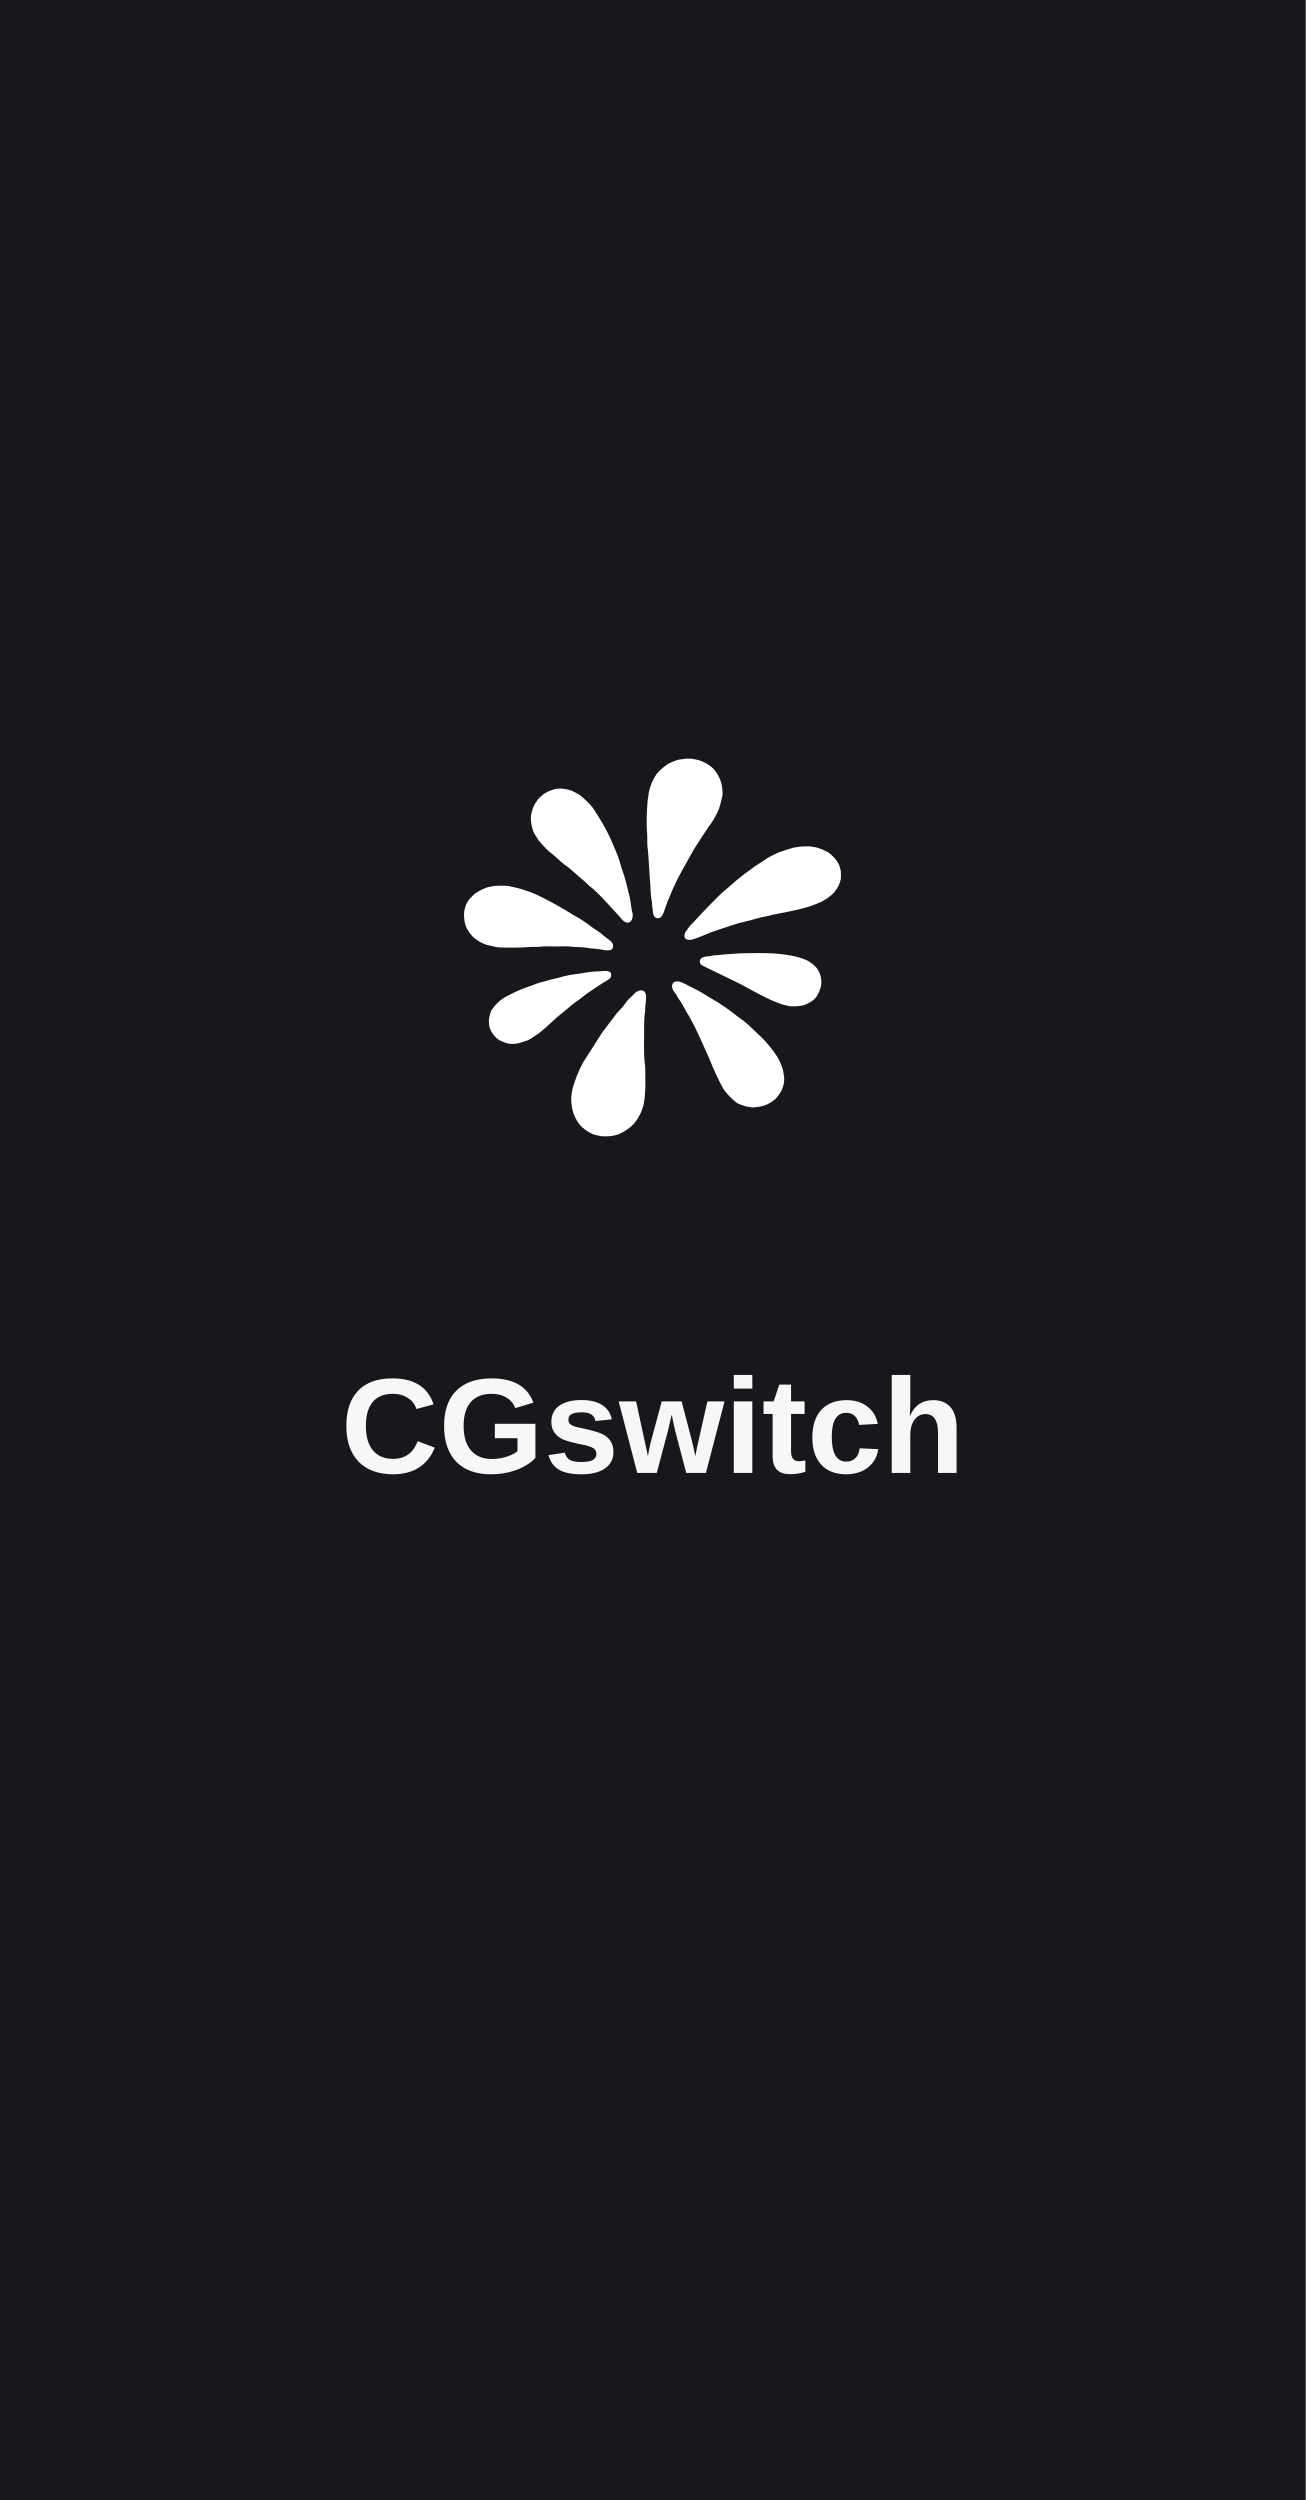
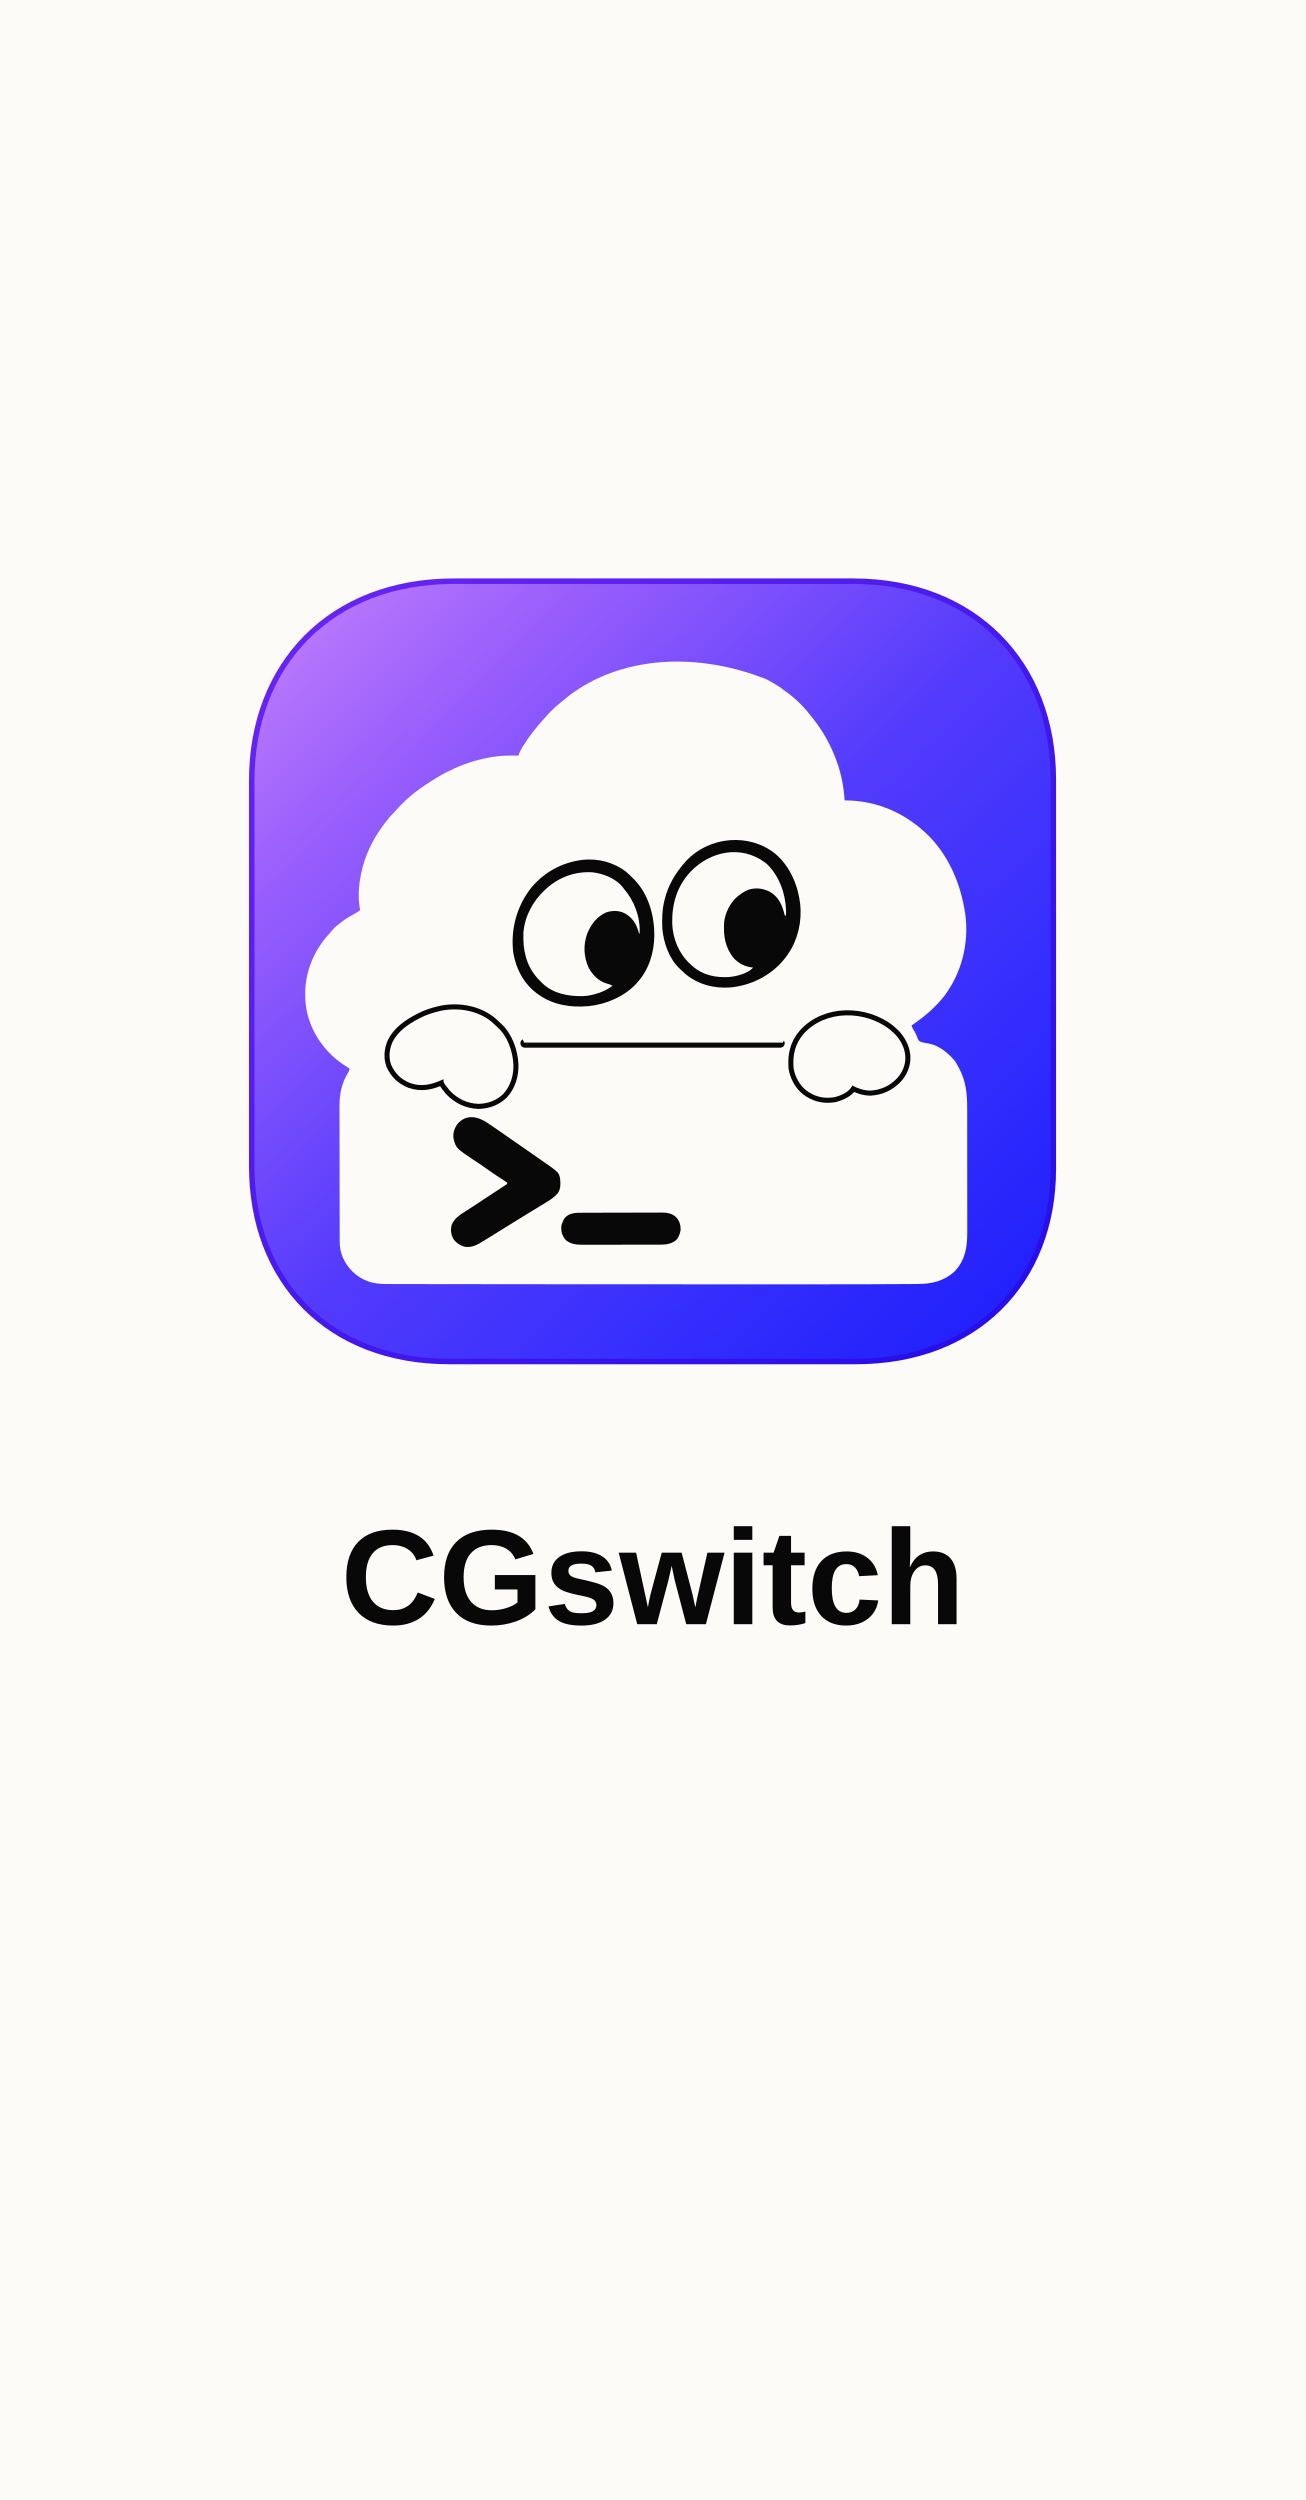
- <svg xmlns="http://www.w3.org/2000/svg" width="164" height="314" viewBox="0 0 164 314" role="img" aria-labelledby="title desc">
-   <rect width="164" height="314" fill="#17181B" />
-   <g transform="translate(48.05 85.05) scale(0.06630859)">
-     <g transform="translate(512 512)">
-       <g transform="scale(0.9)">
-         <g transform="translate(-512 -512)">
-           <path transform="scale(0.8165869)" fill="#FFFFFF" fill-rule="evenodd" d="M 709.3 602.2 C 708.2 599.7 708.4 596.8 708.6 594.1 C 709.6 589.0 712.7 584.5 715.9 580.4 C 721.0 572.7 727.5 566.1 734.0 559.5 C 744.8 547.7 755.7 535.8 767.0 524.5 C 784.0 507.5 800.1 489.4 819.0 474.5 C 848.4 447.5 880.6 423.2 914.4 401.9 C 925.8 393.7 938.8 387.8 951.5 382.0 C 963.8 377.2 976.6 373.5 989.3 369.8 C 1003.3 367.0 1017.7 366.1 1032.0 366.5 C 1038.3 367.1 1044.5 368.5 1050.7 369.8 C 1059.7 372.5 1068.5 376.2 1076.8 380.7 C 1089.4 388.6 1100.2 400.5 1106.7 413.8 C 1109.0 419.0 1110.3 424.6 1111.4 430.1 C 1112.0 437.0 1112.0 444.0 1111.4 450.9 C 1109.0 463.3 1102.4 475.0 1094.5 485.0 C 1084.5 495.9 1071.5 504.2 1058.2 510.7 C 1019.6 528.2 976.8 534.5 935.3 542.8 C 925.1 545.9 914.7 547.7 904.3 549.8 C 885.1 555.4 865.7 560.3 846.3 564.8 C 824.1 571.7 802.3 579.6 780.2 586.7 C 765.2 592.7 750.4 599.5 735.0 604.5 C 730.8 605.8 726.4 607.5 722.0 607.5 C 717.4 607.5 711.5 606.2 709.3 602.2 Z M 680.0 717.5 C 682.0 715.9 684.6 715.1 687.1 714.6 C 689.6 714.4 692.2 714.3 694.7 714.8 C 705.3 718.0 715.1 723.5 724.8 728.7 C 743.0 737.1 760.2 747.6 777.2 758.3 C 801.8 771.8 824.6 788.5 846.6 805.9 C 863.0 816.7 877.5 830.3 891.5 844.0 C 903.5 855.0 915.4 866.2 925.5 879.0 C 933.6 887.7 939.9 897.9 946.9 907.6 C 953.6 918.3 958.5 930.2 962.2 942.3 C 963.9 950.7 965.5 959.4 965.5 968.0 C 965.1 983.8 958.2 1000.3 947.5 1012.0 C 946.1 1013.9 944.7 1015.9 943.0 1017.5 C 936.0 1023.0 928.6 1028.3 920.5 1032.0 C 911.4 1035.5 901.8 1038.3 892.0 1038.5 C 889.4 1038.8 886.7 1039.5 884.0 1039.5 C 880.3 1039.1 876.6 1038.3 872.9 1037.6 C 866.7 1037.0 860.6 1035.0 854.8 1032.7 C 848.5 1030.7 842.4 1027.4 837.5 1023.0 C 826.4 1013.1 815.6 1002.4 807.7 989.8 C 794.1 964.9 782.4 938.9 772.0 912.5 C 753.1 871.0 735.9 828.4 711.7 789.8 C 705.6 778.7 699.9 767.3 692.1 757.4 C 689.6 753.5 688.1 748.9 685.0 745.5 C 681.6 741.7 678.8 737.1 677.3 732.2 C 675.6 727.5 676.3 720.9 680.0 717.5 Z M 344.6 232.1 C 351.5 227.6 358.9 223.7 366.8 221.3 C 371.7 219.5 376.8 218.0 382.0 217.5 C 394.0 217.2 406.3 218.6 417.5 223.0 C 424.7 226.3 431.8 229.7 438.4 234.1 C 450.6 243.8 462.2 254.4 471.9 266.6 C 492.2 297.3 511.5 329.2 525.0 363.5 C 533.4 382.0 541.1 401.0 545.8 420.7 C 552.6 440.0 558.8 459.7 562.8 479.7 C 565.8 489.9 568.4 500.3 569.6 510.9 C 571.3 519.4 571.5 528.2 574.0 536.5 C 575.2 540.5 575.4 545.0 574.6 549.1 C 574.1 553.5 571.9 558.2 568.4 560.9 C 566.7 562.0 564.7 562.9 562.6 563.3 C 558.3 562.6 553.8 561.0 550.5 558.0 C 544.4 552.1 539.5 545.0 533.5 539.0 C 525.2 530.7 517.8 521.3 509.5 513.0 C 496.2 499.7 484.2 484.8 469.4 473.1 C 462.9 468.8 457.7 462.8 452.0 457.5 C 437.0 445.6 423.4 432.0 408.4 420.1 C 395.2 411.4 383.7 400.2 372.0 389.5 C 362.9 382.3 353.2 375.5 346.2 366.3 C 338.7 358.7 331.4 350.6 326.3 341.2 C 323.5 336.9 320.6 332.5 318.7 327.8 C 314.9 315.9 312.2 303.4 312.5 291.0 C 313.2 283.3 315.3 275.7 317.7 268.2 C 321.6 258.3 327.8 249.3 334.5 241.0 C 335.7 239.9 337.3 239.1 338.5 238.0 C 340.5 236.0 342.4 233.8 344.6 232.1 Z M 636.3 551.2 C 633.8 550.4 631.6 548.5 630.1 546.4 C 627.3 540.9 626.9 534.3 626.4 528.1 C 625.2 521.9 624.9 515.5 624.4 509.1 C 621.7 494.9 620.9 480.4 620.5 466.0 C 617.9 436.4 616.9 406.7 614.4 377.1 C 612.0 364.6 612.8 351.7 612.5 339.0 C 609.9 308.5 611.0 277.6 613.6 247.1 C 614.9 240.5 615.8 233.8 616.6 227.1 C 619.9 210.6 626.8 194.6 636.1 180.6 C 644.3 170.2 654.9 161.9 665.6 154.1 C 673.5 150.0 681.7 146.4 690.3 143.8 C 702.6 141.3 715.4 139.5 727.9 140.6 C 733.2 141.6 738.5 142.6 743.7 143.8 C 758.2 148.3 772.4 155.7 783.0 166.5 C 792.3 176.6 799.1 189.2 803.2 202.3 C 805.7 212.9 807.3 224.0 806.4 234.9 C 804.1 246.7 801.0 258.3 797.3 269.8 C 790.6 286.5 781.3 302.5 770.1 316.6 C 757.7 335.8 744.9 354.8 732.7 374.2 C 712.0 412.2 688.8 449.2 673.0 489.5 C 666.7 503.3 661.1 517.5 656.5 532.0 C 654.5 538.3 651.9 545.0 647.0 549.5 C 644.1 551.7 639.8 551.9 636.3 551.2 Z M 475.3 1109.2 C 461.3 1104.3 448.6 1094.9 438.5 1084.0 C 430.5 1073.9 424.6 1062.0 420.8 1049.7 C 418.1 1038.1 416.2 1026.0 416.5 1014.0 C 417.2 1006.4 418.3 998.8 419.8 991.3 C 426.6 968.2 435.1 945.3 446.7 924.2 C 463.0 898.2 479.5 872.4 496.1 846.6 C 509.3 830.0 521.4 812.6 534.5 796.0 C 542.0 787.8 550.2 780.1 556.3 770.8 C 561.0 762.9 568.5 757.0 575.0 750.5 C 578.5 747.0 581.8 742.9 586.2 740.7 C 590.2 738.4 595.2 736.9 599.7 737.8 C 601.8 738.5 603.9 739.5 605.5 741.0 C 607.5 743.6 608.8 746.9 609.4 750.1 C 610.2 759.7 608.4 769.4 607.5 779.0 C 607.3 786.7 607.1 794.5 605.6 802.1 C 604.4 815.7 604.5 829.4 604.5 843.0 C 604.5 869.3 603.4 895.7 605.6 921.9 C 608.1 935.0 607.4 948.6 607.5 962.0 C 608.1 985.0 607.7 1008.3 603.4 1030.9 C 599.3 1048.7 590.8 1065.7 579.5 1080.0 C 567.8 1092.7 552.8 1102.9 536.8 1109.3 C 522.9 1113.8 507.7 1114.6 493.1 1113.4 C 487.1 1112.2 481.2 1110.6 475.3 1109.2 Z M 143.8 521.3 C 146.0 515.0 149.5 509.2 153.1 503.6 C 155.6 500.4 158.7 497.8 161.5 495.0 C 163.8 492.7 166.0 490.1 168.6 488.1 C 178.8 481.4 189.7 475.4 201.3 471.8 C 206.5 470.6 211.8 469.6 217.1 468.6 C 229.7 467.5 242.3 467.5 254.9 468.6 C 265.3 470.6 275.4 473.4 285.7 475.8 C 300.1 480.3 314.4 485.1 328.2 491.3 C 360.4 506.9 391.9 524.2 422.2 543.3 C 439.5 552.8 456.1 563.6 471.6 575.9 C 481.4 582.3 491.3 588.7 500.0 596.5 C 505.4 600.8 510.7 605.3 516.4 609.1 C 520.4 612.2 524.4 616.9 524.5 622.0 C 524.2 628.3 523.3 630.1 522.0 631.5 C 519.8 633.1 517.1 633.7 514.5 634.4 C 506.3 635.3 498.0 633.2 489.9 631.6 C 486.9 631.4 483.9 631.2 480.9 630.6 C 469.8 629.7 458.8 628.7 447.9 626.6 C 436.6 625.6 425.0 626.7 413.9 624.6 C 400.6 623.5 387.3 624.5 374.0 624.5 C 362.7 624.5 351.4 623.6 340.1 624.6 C 331.6 626.2 322.7 625.3 314.0 625.5 C 299.1 626.8 284.0 627.5 269.0 627.5 C 254.7 627.5 240.4 627.6 226.1 626.4 C 216.8 624.6 207.5 622.4 198.3 620.2 C 188.7 616.9 179.3 612.4 171.4 606.1 C 168.4 604.1 165.5 602.0 163.0 599.5 C 155.5 591.3 148.8 582.1 144.7 571.8 C 141.0 560.1 139.6 547.4 140.6 535.1 C 141.5 530.5 142.7 525.9 143.8 521.3 Z M 208.3 839.2 C 204.4 830.6 203.8 820.5 204.6 811.1 C 206.1 803.4 207.6 795.6 211.1 788.6 C 219.5 776.0 230.4 764.7 243.2 756.7 C 263.3 745.7 284.0 735.3 305.8 728.3 C 319.8 722.7 334.0 717.6 348.7 714.2 C 360.2 710.6 371.9 707.6 383.7 705.2 C 401.7 699.8 420.2 696.0 438.9 694.4 C 455.7 691.2 472.8 688.6 490.0 688.5 C 495.0 688.4 500.0 687.5 505.0 687.5 C 507.6 687.5 510.3 687.9 512.8 688.7 C 515.0 689.6 517.5 690.7 518.7 692.8 C 520.6 697.2 519.7 703.5 516.4 706.9 C 509.9 711.5 503.2 715.9 496.2 719.7 C 491.3 722.8 486.5 726.0 481.6 729.1 C 473.4 735.0 465.0 740.5 456.6 746.1 C 446.1 754.4 435.7 762.8 424.6 770.1 C 408.8 782.6 393.8 796.0 378.0 808.5 C 359.9 825.2 342.3 842.8 321.6 856.1 C 316.3 859.9 310.6 863.3 304.7 866.2 C 296.5 869.2 288.1 871.7 279.7 874.2 C 272.6 875.6 265.3 876.0 258.1 875.4 C 248.4 873.5 238.9 870.0 230.2 865.3 C 220.6 859.2 213.3 849.4 208.3 839.2 Z M 747.9 662.2 C 748.4 659.8 749.3 657.3 751.0 655.5 C 756.9 650.8 765.3 650.0 772.9 649.4 C 780.5 647.9 788.2 646.7 796.0 646.5 C 808.3 645.4 820.6 643.8 833.0 643.5 C 854.9 641.6 877.0 641.5 899.0 641.5 C 925.8 641.5 952.8 642.2 979.1 647.4 C 993.6 649.1 1007.8 653.7 1021.5 659.0 C 1031.7 663.7 1040.9 670.8 1048.5 679.0 C 1052.0 683.4 1054.7 688.4 1057.0 693.5 C 1061.2 704.2 1062.4 716.5 1060.2 727.7 C 1056.8 739.3 1052.1 751.4 1043.5 760.0 C 1035.4 767.4 1025.1 772.7 1014.7 776.2 C 1003.1 778.6 991.0 779.4 979.1 778.4 C 972.1 777.0 965.2 774.9 958.3 773.2 C 923.3 760.9 890.8 742.1 858.2 724.3 C 828.5 709.1 798.1 695.2 768.2 680.3 C 763.9 678.2 759.7 676.1 755.5 674.0 C 753.8 673.1 752.1 672.1 750.8 670.7 C 748.9 668.3 747.9 665.2 747.9 662.2 Z" />
-         </g>
-       </g>
+ <svg xmlns="http://www.w3.org/2000/svg" width="164" height="314" viewBox="0 0 164 314">
+   <rect width="164" height="314" fill="#FCFBF7" />
+   <g transform="translate(28 68) scale(0.0861244)">
+     <defs>
+       <linearGradient id="tile-gradient" x1="0" y1="0" x2="1" y2="1">
+         <stop offset="0" stop-color="#C582FC" />
+         <stop offset="0.2" stop-color="#9A5FFC" />
+         <stop offset="0.5" stop-color="#533BFC" />
+         <stop offset="0.75" stop-color="#332EFD" />
+         <stop offset="1" stop-color="#1D1CFB" />
+       </linearGradient>
+       <linearGradient id="tile-edge" x1="0" y1="0" x2="1" y2="1">
+         <stop offset="0" stop-color="#6B26F3" />
+         <stop offset="1" stop-color="#230CE8" />
+       </linearGradient>
+     </defs>
+     <path d="M 337 58 H 919 C 1096 58 1211 178 1211 347 V 915 C 1211 1080 1098 1196 923 1196 H 330 C 154 1196 42 1079 42 911 V 349 C 42 179 157 58 337 58 Z" fill="url(#tile-gradient)" stroke="url(#tile-edge)" stroke-width="8" />
+     <g transform="translate(627 627) scale(0.92) translate(-627 -627)">
+       <path d="M0 0 C0.74 0.39 1.48 0.78 2.24 1.18 C12.18 6.43 21.18 12.01 30 19 C30.96 19.69 31.93 20.37 32.92 21.08 C47.7 31.78 61.02 45.46 72 60 C72.8 61.01 73.6 62.02 74.43 63.05 C90.17 82.9 102.41 105.19 111 129 C111.25 129.68 111.5 130.36 111.75 131.06 C118.87 150.8 122.66 171.09 124 192 C124.6 192 125.19 192.01 125.81 192.01 C177.11 192.62 222.41 213.14 258.39 249.34 C290.45 282.53 308.24 325.86 315 371 C315.05 371.34 315.05 371.34 315.32 373.07 C321.33 418.33 309.54 465.57 282 502 C267.32 520.98 249.53 535.32 230 549 C231.17 552.09 232.41 554.82 234.25 557.56 C235.92 560.05 237.07 562.2 238.06 565.04 C241.02 573.04 241.02 573.04 244.77 574.86 C249.09 576.25 253.54 576.94 258.02 577.65 C273.61 580.39 289.5 593.48 299.09 605.65 C300.89 608.37 302.47 611.12 304 614 C304.33 614.6 304.66 615.21 305 615.83 C316.56 637.22 318.3 657.41 318.27 681.3 C318.28 683.62 318.28 685.94 318.29 688.26 C318.3 694.52 318.3 700.79 318.3 707.05 C318.3 712.96 318.31 718.88 318.31 724.79 C318.32 737.21 318.32 749.63 318.31 762.06 C318.31 773.39 318.32 784.72 318.34 796.05 C318.36 807.72 318.37 819.4 318.36 831.07 C318.36 837.61 318.36 844.15 318.38 850.69 C318.39 856.84 318.39 862.99 318.38 869.14 C318.37 871.39 318.38 873.63 318.38 875.88 C318.47 900.02 315.37 920.81 298 939 C281.03 954.29 261.74 958.6 239.66 958.6 C237.87 958.62 236.08 958.64 234.3 958.65 C229.46 958.7 224.62 958.72 219.78 958.73 C215.63 958.75 211.48 958.78 207.32 958.81 C193.99 958.9 180.67 958.95 167.34 958.99 C164.06 959 160.79 959.01 157.52 959.02 C127.47 959.12 97.43 959.14 67.39 959.14 C58.7 959.13 50.02 959.13 41.33 959.13 C40.69 959.13 40.69 959.13 37.48 959.14 C34.89 959.14 32.31 959.14 29.72 959.14 C0.02 959.14 -29.68 959.14 -59.38 959.13 C-68.42 959.13 -77.46 959.12 -86.5 959.12 C-153.36 959.11 -220.22 959.08 -287.08 959.03 C-292.23 959.03 -297.38 959.02 -302.53 959.02 C-303.79 959.02 -305.04 959.02 -306.33 959.02 C-323.73 959 -341.13 959 -358.52 958.99 C-398.5 958.97 -438.47 958.95 -478.44 958.86 C-481.56 958.86 -484.67 958.85 -487.79 958.85 C-488.55 958.84 -489.31 958.84 -490.09 958.84 C-502.14 958.82 -514.19 958.81 -526.24 958.8 C-538.02 958.8 -549.79 958.78 -561.56 958.74 C-567.73 958.72 -573.9 958.71 -580.07 958.71 C-585.58 958.72 -591.09 958.71 -596.61 958.67 C-598.57 958.66 -600.53 958.66 -602.49 958.67 C-623.34 958.77 -640.93 953.77 -656.21 938.85 C-669.07 925.72 -676.5 910.05 -676.4 891.52 C-676.41 890.52 -676.41 889.53 -676.42 888.5 C-676.44 885.2 -676.44 881.9 -676.44 878.59 C-676.44 876.21 -676.45 873.83 -676.47 871.45 C-676.49 865.67 -676.5 859.89 -676.5 854.11 C-676.5 849.4 -676.51 844.7 -676.52 839.99 C-676.54 826.6 -676.56 813.22 -676.56 799.83 C-676.56 799.11 -676.56 798.39 -676.56 797.65 C-676.56 796.93 -676.56 796.21 -676.56 795.46 C-676.55 783.8 -676.58 772.14 -676.63 760.48 C-676.67 748.47 -676.69 736.46 -676.69 724.44 C-676.69 717.71 -676.69 710.99 -676.73 704.26 C-676.76 697.92 -676.76 691.58 -676.73 685.24 C-676.73 682.93 -676.74 680.62 -676.76 678.31 C-676.91 657.91 -673.64 640.52 -662.76 623.05 C-661 620 -661 620 -661 617 C-662.95 615.53 -662.95 615.53 -665.69 613.94 C-696.33 595.13 -718.48 565.7 -727.57 530.79 C-729.53 522.32 -730.62 513.69 -731 505 C-731.04 504.1 -731.08 503.19 -731.12 502.26 C-731.96 464.51 -717.51 429.7 -692.01 402.22 C-690 400 -690 400 -688.06 397.49 C-684.32 392.97 -679.6 389.59 -675 386 C-674.14 385.33 -673.28 384.65 -672.4 383.96 C-666.39 379.41 -660.09 375.65 -653.48 372.06 C-650.13 370.23 -646.98 368.42 -644 366 C-644.14 365.24 -644.29 364.49 -644.44 363.71 C-647.42 346.01 -646.55 328.53 -643 311 C-642.87 310.3 -642.73 309.6 -642.59 308.88 C-637.11 280.68 -624.28 253.86 -607 231 C-606.53 230.37 -606.06 229.74 -605.57 229.09 C-600.92 222.92 -596.23 216.89 -590.61 211.57 C-588.81 209.82 -587.19 207.97 -585.56 206.06 C-568.37 186.19 -546.4 170.43 -524 157 C-523.54 156.71 -523.54 156.71 -521.18 155.26 C-486.68 134.39 -444.37 120.6 -403.88 120.94 C-403.35 120.94 -403.35 120.94 -400.69 120.95 C-398.12 120.96 -395.56 120.98 -393 121 C-392.75 120.15 -392.5 119.3 -392.24 118.43 C-390.91 114.74 -389.16 111.52 -387.12 108.19 C-386.93 107.87 -386.93 107.87 -385.95 106.24 C-376.1 90.27 -364.62 75.85 -352 62 C-350.46 60.27 -348.92 58.54 -347.38 56.81 C-341.25 50.04 -334.99 44.02 -327.85 38.3 C-326.07 36.87 -324.32 35.41 -322.59 33.92 C-244.37 -33 -120.88 -47.79 0 0 Z " fill="#FCFBF7" transform="translate(807,164)" />
+       <ellipse cx="518" cy="565" rx="125" ry="145" fill="#080808" />
+       <ellipse cx="755" cy="535" rx="125" ry="145" fill="#080808" />
+       <path d="M 424 741 H 829" fill="none" stroke="#080808" stroke-width="14" stroke-linecap="round" />
+       <path d="M0 0 C0.39 -0 0.39 -0 2.39 -0 C16.71 0.02 30.73 0.9 44.88 3.25 C45.34 3.33 45.34 3.33 47.72 3.72 C70.6 7.71 94.43 15.12 114.88 26.25 C115.55 26.62 116.23 26.98 116.93 27.36 C134.01 36.7 149.39 48.02 163.27 61.67 C164.71 63.09 166.17 64.48 167.64 65.86 C174.47 72.42 180.24 79.66 185.88 87.25 C186.28 87.79 186.68 88.33 187.09 88.89 C215.05 126.98 231.61 176.85 225.88 224.25 C226.37 224.14 226.37 224.14 228.9 223.59 C268.26 215.71 307.67 225.09 340.9 246.91 C345.51 250.04 349.73 253.53 353.88 257.25 C354.39 257.71 354.91 258.17 355.45 258.64 C389.13 288.59 407.76 327.93 413.88 372.25 C414.01 373.2 414.14 374.14 414.28 375.12 C418.76 414.52 408.28 457.79 383.88 489.25 C383.59 489.65 383.59 489.65 382.14 491.65 C373.1 503.7 361.83 514.58 349.62 523.38 C348.92 523.89 348.22 524.4 347.5 524.94 C342.68 528.25 342.68 528.25 339.23 528.25 C336.45 527.07 333.99 525.67 331.44 524.06 C304.29 507.93 269.15 503.26 238.47 510.93 C207.68 519.48 181.37 536.36 164.88 564.25 C164.05 565.9 164.05 565.9 159.88 574.25 C24.58 574.25 -110.73 574.25 -250.12 574.25 C-252.44 569.3 -254.75 564.35 -257.12 559.25 C-270.42 533.89 -291.68 515.01 -319.12 506.25 C-356.62 495.04 -394.61 500.36 -428.85 518.66 C-443.58 526.79 -458.82 537.84 -469.12 551.25 C-469.69 551.98 -470.26 552.72 -470.85 553.47 C-477.19 562.06 -482.24 571.38 -484.81 581.75 C-486.37 586.82 -488.34 588.57 -493 591.06 C-497.52 593.12 -500.33 593.63 -505.12 592.25 C-507.62 591.04 -509.9 589.81 -512.25 588.38 C-512.9 587.98 -513.55 587.58 -514.23 587.18 C-520.95 582.96 -526.5 577.81 -532.12 572.25 C-532.85 571.58 -533.58 570.92 -534.33 570.23 C-552.85 552.91 -563.2 526.11 -564.34 501.11 C-565.23 470.92 -555.38 443.37 -536.12 420.25 C-535.85 419.9 -535.85 419.9 -534.44 418.14 C-520 400.45 -498.25 388.91 -477.12 381.25 C-476.47 381.25 -475.81 381.25 -475.12 381.25 C-475.4 380.04 -475.68 378.84 -475.96 377.59 C-476.33 375.98 -476.7 374.36 -477.06 372.75 C-477.24 371.96 -477.43 371.17 -477.62 370.35 C-484.91 337.99 -478.51 304.7 -464.12 275.25 C-463.79 274.56 -463.46 273.88 -463.11 273.17 C-448.87 244.25 -427.09 219.28 -401.12 200.25 C-400.84 200.04 -400.84 200.04 -399.4 198.96 C-390.66 192.45 -381.6 186.64 -372.12 181.25 C-371.53 180.91 -370.93 180.56 -370.31 180.21 C-341.26 163.74 -308.47 153.45 -275.12 151.25 C-274.21 151.19 -273.3 151.13 -272.36 151.07 C-264.46 150.84 -252.21 150.71 -245.12 154.25 C-245.02 153.87 -245.02 153.87 -244.47 151.93 C-242.61 146.83 -240.14 142.12 -237.62 137.31 C-237.09 136.29 -236.56 135.27 -236.01 134.22 C-229.76 122.45 -222.55 111.58 -214.12 101.25 C-213.45 100.4 -212.78 99.56 -212.08 98.68 C-206.38 91.59 -200.36 84.87 -194.12 78.25 C-193.44 77.52 -192.75 76.79 -192.04 76.03 C-186.78 70.62 -181.02 65.94 -175.12 61.25 C-174.05 60.37 -172.98 59.5 -171.91 58.62 C-123.82 19.63 -61.53 0.05 0 0 Z " fill="#FCFBF7" transform="translate(673.125,165.75)" />
+       <path d="M0 0 C23.29 20.01 35.88 50.41 39.12 80.5 C39.25 82.31 39.35 84.12 39.44 85.94 C39.46 86.44 39.46 86.44 39.6 88.99 C40.36 117.26 31.56 145.13 13.44 166.94 C12.74 167.79 12.04 168.64 11.32 169.51 C-9.5 193.76 -40.58 208.83 -72.31 211.48 C-97.77 213.3 -122.48 206.89 -142.42 190.6 C-144.86 188.44 -147.22 186.21 -149.56 183.94 C-150.16 183.41 -150.76 182.89 -151.38 182.34 C-168.61 166.67 -177.69 140.65 -179.56 117.94 C-180.24 103.39 -179.92 89.14 -176.56 74.94 C-176.4 74.25 -176.24 73.56 -176.07 72.85 C-170.48 49.83 -159.22 30.5 -143.56 12.94 C-142.92 12.21 -142.27 11.48 -141.61 10.73 C-105.01 -28.26 -41.33 -33.83 0 0 Z " fill="#080808" transform="translate(821.5625,441.0625)" />
+       <path d="M0 0 C2.5 2.22 4.93 4.49 7.35 6.8 C7.96 7.34 8.58 7.88 9.21 8.44 C25.16 23 33.19 46.43 34.27 67.42 C34.83 84.63 29.82 101.39 18.1 114.27 C7.06 124.87 -6.23 129.51 -21.33 129.89 C-39.32 129.09 -54.34 121.8 -66.65 108.8 C-76.65 96.39 -76.65 96.39 -76.65 90.8 C-77.7 91.28 -78.75 91.76 -79.84 92.26 C-96.19 99.67 -112.15 103.11 -129.65 96.8 C-143.94 91 -153.16 81.98 -159.53 67.93 C-163.78 56.1 -162.44 43.47 -157.5 32.17 C-148.87 14.64 -132.5 3.63 -115.65 -5.2 C-115.06 -5.51 -114.47 -5.82 -113.86 -6.15 C-103.85 -11.34 -93.62 -14.66 -82.65 -17.2 C-81.59 -17.45 -80.53 -17.69 -79.43 -17.95 C-52.22 -23.11 -21.65 -17.95 0 0 Z " fill="#FCFBF7" transform="translate(371.6523,707.1992)" stroke="#080808" stroke-width="16" stroke-linejoin="round" paint-order="stroke fill" />
+       <path d="M0 0 C0.62 0.46 1.24 0.92 1.88 1.39 C20.73 15.95 31.01 43.29 34 66 C34.28 70.67 34.19 75.33 34 80 C32.34 76.83 31.05 73.58 29.75 70.25 C25.04 58.94 17.6 50.75 6.22 45.92 C-3.75 43.08 -14.87 44.06 -24 49 C-27.23 51.1 -30.12 53.43 -33 56 C-33.6 56.5 -34.21 57 -34.83 57.52 C-44.14 65.83 -49.11 78.14 -52 90 C-52.1 90.39 -52.1 90.39 -52.58 92.35 C-55.3 109.46 -51.96 127.15 -42.29 141.55 C-33.42 153.49 -22.94 158.36 -9 162 C-18.78 172.82 -38.65 178.28 -52.8 179.18 C-79.95 179.76 -102.88 175.42 -123.25 156.1 C-140.48 139.2 -150.03 116.16 -150.38 92.06 C-150.33 61.43 -139.89 34.88 -118.25 12.81 C-87.13 -17.97 -35.93 -29.35 0 0 Z " fill="#FCFBF7" transform="translate(572,487)" />
+       <path d="M0 0 C3.64 3.04 7.01 6.32 10.34 9.7 C11.22 10.56 12.09 11.43 12.99 12.31 C35.69 35.85 44.94 69.81 44.69 101.78 C44.07 128.82 35.96 155.53 17.34 175.7 C16.74 176.38 16.14 177.06 15.53 177.76 C-2.95 197.59 -31.9 210.08 -58.66 212.7 C-58.99 212.73 -58.99 212.73 -60.68 212.9 C-87.91 215.39 -116.04 210.87 -138.66 194.7 C-139.42 194.15 -140.19 193.61 -140.98 193.05 C-162.51 177.05 -174.52 154.16 -178.97 128.01 C-183.3 91.7 -173.84 55.76 -151.66 26.7 C-130.9 0.81 -101.85 -15.06 -68.99 -19.06 C-44.61 -21.6 -19.39 -15.24 0 0 Z M-126.66 26.7 C-127.18 27.17 -127.7 27.64 -128.23 28.12 C-147.51 45.81 -160.88 70.22 -162.88 96.63 C-163.9 123.45 -158.77 148.57 -140.22 168.95 C-138.39 170.89 -136.53 172.8 -134.66 174.7 C-134 175.37 -133.34 176.04 -132.66 176.73 C-115.3 193.12 -92.16 197.36 -69.17 197.01 C-60.92 196.73 -53.49 195.23 -45.66 192.7 C-44.49 192.32 -43.32 191.95 -42.12 191.56 C-34.62 188.92 -28.18 185.23 -21.66 180.7 C-24.78 178.62 -27.05 178 -30.66 177.07 C-43.84 173.08 -52.83 163.95 -59.41 152.07 C-67.39 134.71 -68.23 115.61 -61.66 97.7 C-55.81 83.38 -46.16 70.51 -31.59 64.26 C-21.61 61.08 -11.5 61.04 -2.09 65.76 C9.55 72.41 15.83 81.7 19.54 94.64 C19.67 95.14 19.67 95.14 20.34 97.7 C20.67 97.7 21 97.7 21.34 97.7 C22.83 72.05 13.06 46.01 -3.66 26.7 C-4.4 25.69 -5.14 24.68 -5.91 23.64 C-17.49 9.96 -36.3 2.72 -53.66 0.7 C-80.92 -0.95 -106.47 8.35 -126.66 26.7 Z " fill="#080808" transform="translate(584.6567,469.3022)" />
+       <path d="M0 0 C0.53 0.38 0.53 0.38 3.19 2.31 C23.3 21.53 33.24 49.23 34.12 76.68 C34.12 79.45 34.09 82.22 34 85 C33.34 84.67 32.68 84.34 32 84 C31.35 81.9 30.78 79.76 30.25 77.62 C26.68 64.77 20.51 54.16 8.83 47.08 C-2.13 41.46 -13.32 39.92 -25.31 43.56 C-31.21 45.8 -36.07 49.11 -41 53 C-41.84 53.63 -42.68 54.26 -43.54 54.91 C-54.61 64.31 -62.41 80.7 -64 95 C-65.41 116.6 -62.63 135.65 -48.2 152.75 C-39.96 161.2 -29.73 166.13 -18 167 C-26.36 176.49 -43.81 180.78 -56 182 C-76.94 183.32 -97.57 179.26 -113.74 165.11 C-114.49 164.41 -115.23 163.72 -116 163 C-116.83 162.26 -117.66 161.53 -118.51 160.77 C-135.95 144.45 -145.4 120.99 -146.34 97.35 C-147.03 66.03 -138.72 37.86 -116.96 14.74 C-86.06 -17.41 -37.46 -27.53 0 0 Z " fill="#FCFBF7" transform="translate(804,454)" />
+       <path d="M0 0 C1.71 1.49 3.4 3.01 5.06 4.56 C5.85 5.3 6.64 6.03 7.45 6.79 C16.09 15.57 23.1 28.1 24.06 40.56 C24.13 41.37 24.2 42.17 24.27 43 C24.81 55.87 19.69 67.8 11.07 77.2 C-0.55 89.18 -14.56 95.75 -31.29 96.62 C-41.63 96.45 -50.82 93.27 -59.94 88.56 C-60.06 88.85 -60.06 88.85 -60.66 90.32 C-65.72 99.21 -77.66 104.27 -87.12 106.88 C-101.91 109.6 -116.06 107.37 -128.74 99.11 C-129.46 98.6 -130.19 98.09 -130.94 97.56 C-131.24 97.35 -131.24 97.35 -132.79 96.3 C-143.44 88.19 -151.04 73.61 -152.94 60.56 C-154.45 40.1 -150.75 22.94 -137.18 6.92 C-102.65 -31.96 -39.11 -30.79 0 0 Z " fill="#FCFBF7" transform="translate(1002.938,719.4375)" stroke="#080808" stroke-width="16" stroke-linejoin="round" paint-order="stroke fill" />
+       <path d="M0 0 C1.23 0.84 2.46 1.68 3.69 2.52 C7.12 4.86 10.54 7.22 13.95 9.58 C16.51 11.36 19.08 13.12 21.65 14.88 C37.86 25.99 53.97 37.26 70.06 48.54 C73.49 50.95 76.93 53.35 80.38 55.74 C81.26 56.36 82.15 56.98 83.07 57.61 C84.75 58.78 86.43 59.95 88.12 61.12 C112 77.77 112 77.77 114 88 C114.75 96.39 115.15 104.03 110 111 C105.43 116.21 100.4 119.99 94.5 123.56 C93.68 124.07 92.87 124.57 92.02 125.09 C89.36 126.74 86.68 128.37 84 130 C82.13 131.14 80.26 132.29 78.38 133.43 C74.51 135.79 70.64 138.14 66.77 140.49 C58.68 145.41 50.63 150.4 42.59 155.39 C37.36 158.64 32.12 161.88 26.89 165.12 C22.44 167.87 17.99 170.63 13.54 173.39 C8.36 176.6 3.19 179.81 -2 183 C-2.75 183.46 -3.49 183.92 -4.26 184.39 C-6.3 185.64 -8.33 186.89 -10.38 188.12 C-11.5 188.81 -12.62 189.49 -13.77 190.2 C-21.56 194.55 -29.18 197.22 -38.12 195.38 C-45.53 193.12 -51.87 188.57 -56 182 C-59.21 175.15 -59.86 168.34 -58 161 C-53.4 149.81 -43.5 144.15 -33.69 137.88 C-31.69 136.59 -29.7 135.3 -27.7 134 C-27.14 133.64 -26.58 133.28 -26 132.9 C-16.27 126.6 -6.61 120.19 3.06 113.81 C5.04 112.51 7.02 111.21 8.99 109.9 C10.86 108.67 12.73 107.44 14.6 106.21 C15.46 105.64 16.31 105.07 17.2 104.49 C18.77 103.45 20.34 102.41 21.91 101.37 C23.24 100.5 24.57 99.64 25.92 98.8 C27.31 97.91 28.66 96.96 30 96 C30 95.34 30 94.68 30 94 C28.02 92.46 28.02 92.46 25.24 90.66 C24.23 89.99 23.22 89.33 22.18 88.64 C21.09 87.94 20 87.23 18.88 86.5 C16.64 85.03 14.41 83.56 12.18 82.09 C11.1 81.38 10.02 80.67 8.91 79.94 C5.55 77.7 2.27 75.38 -1 73 C-7.23 68.47 -13.64 64.24 -20.06 60 C-51.03 39.47 -51.03 39.47 -55 24 C-56.26 16.25 -53.76 8.14 -49.38 1.75 C-35.23 -15.59 -16.18 -11.18 0 0 Z " fill="#080808" transform="translate(366,868)" />
+       <path d="M0 0 C1.46 -0.01 2.93 -0.02 4.39 -0.03 C8.35 -0.05 12.31 -0.06 16.26 -0.06 C18.74 -0.06 21.22 -0.07 23.7 -0.08 C32.35 -0.1 41.01 -0.12 49.66 -0.12 C57.71 -0.12 65.76 -0.15 73.81 -0.19 C80.73 -0.23 87.66 -0.24 94.58 -0.25 C98.71 -0.25 102.84 -0.25 106.97 -0.28 C110.86 -0.31 114.74 -0.31 118.63 -0.3 C120.05 -0.29 121.47 -0.3 122.89 -0.32 C132.36 -0.42 140.35 0.41 147.53 7.11 C152.98 13.01 154.69 19.34 154.59 27.31 C153.43 33.9 151.24 40.45 145.81 44.71 C137.03 50.55 128.94 50.6 118.63 50.58 C117.22 50.59 115.8 50.59 114.39 50.6 C110.56 50.61 106.73 50.61 102.9 50.61 C99.7 50.61 96.5 50.61 93.29 50.62 C85.73 50.63 78.17 50.63 70.61 50.62 C62.83 50.62 55.04 50.63 47.26 50.65 C40.56 50.67 33.86 50.67 27.17 50.67 C23.17 50.67 19.18 50.67 15.19 50.68 C11.43 50.7 7.67 50.7 3.91 50.68 C1.89 50.68 -0.14 50.69 -2.16 50.7 C-11.73 50.65 -19.81 49.52 -27.41 43.31 C-32.84 37.25 -34.86 30.68 -34.66 22.58 C-34.24 18.85 -33 15.67 -31.41 12.31 C-30.99 11.42 -30.58 10.53 -30.16 9.62 C-22.56 -0.42 -11.54 0 0 0 Z " fill="#080808" transform="translate(516.4055,1009.694)" />
    </g>
  </g>
-   <text x="82" y="185" fill="#F7F7F8" font-family="Segoe UI, Arial, sans-serif" font-size="17" font-weight="600" text-anchor="middle">CGswitch</text>
+   <text x="82" y="204" text-anchor="middle" fill="#080808" font-family="Segoe UI, Arial, sans-serif" font-size="17" font-weight="600">CGswitch</text>
</svg>
